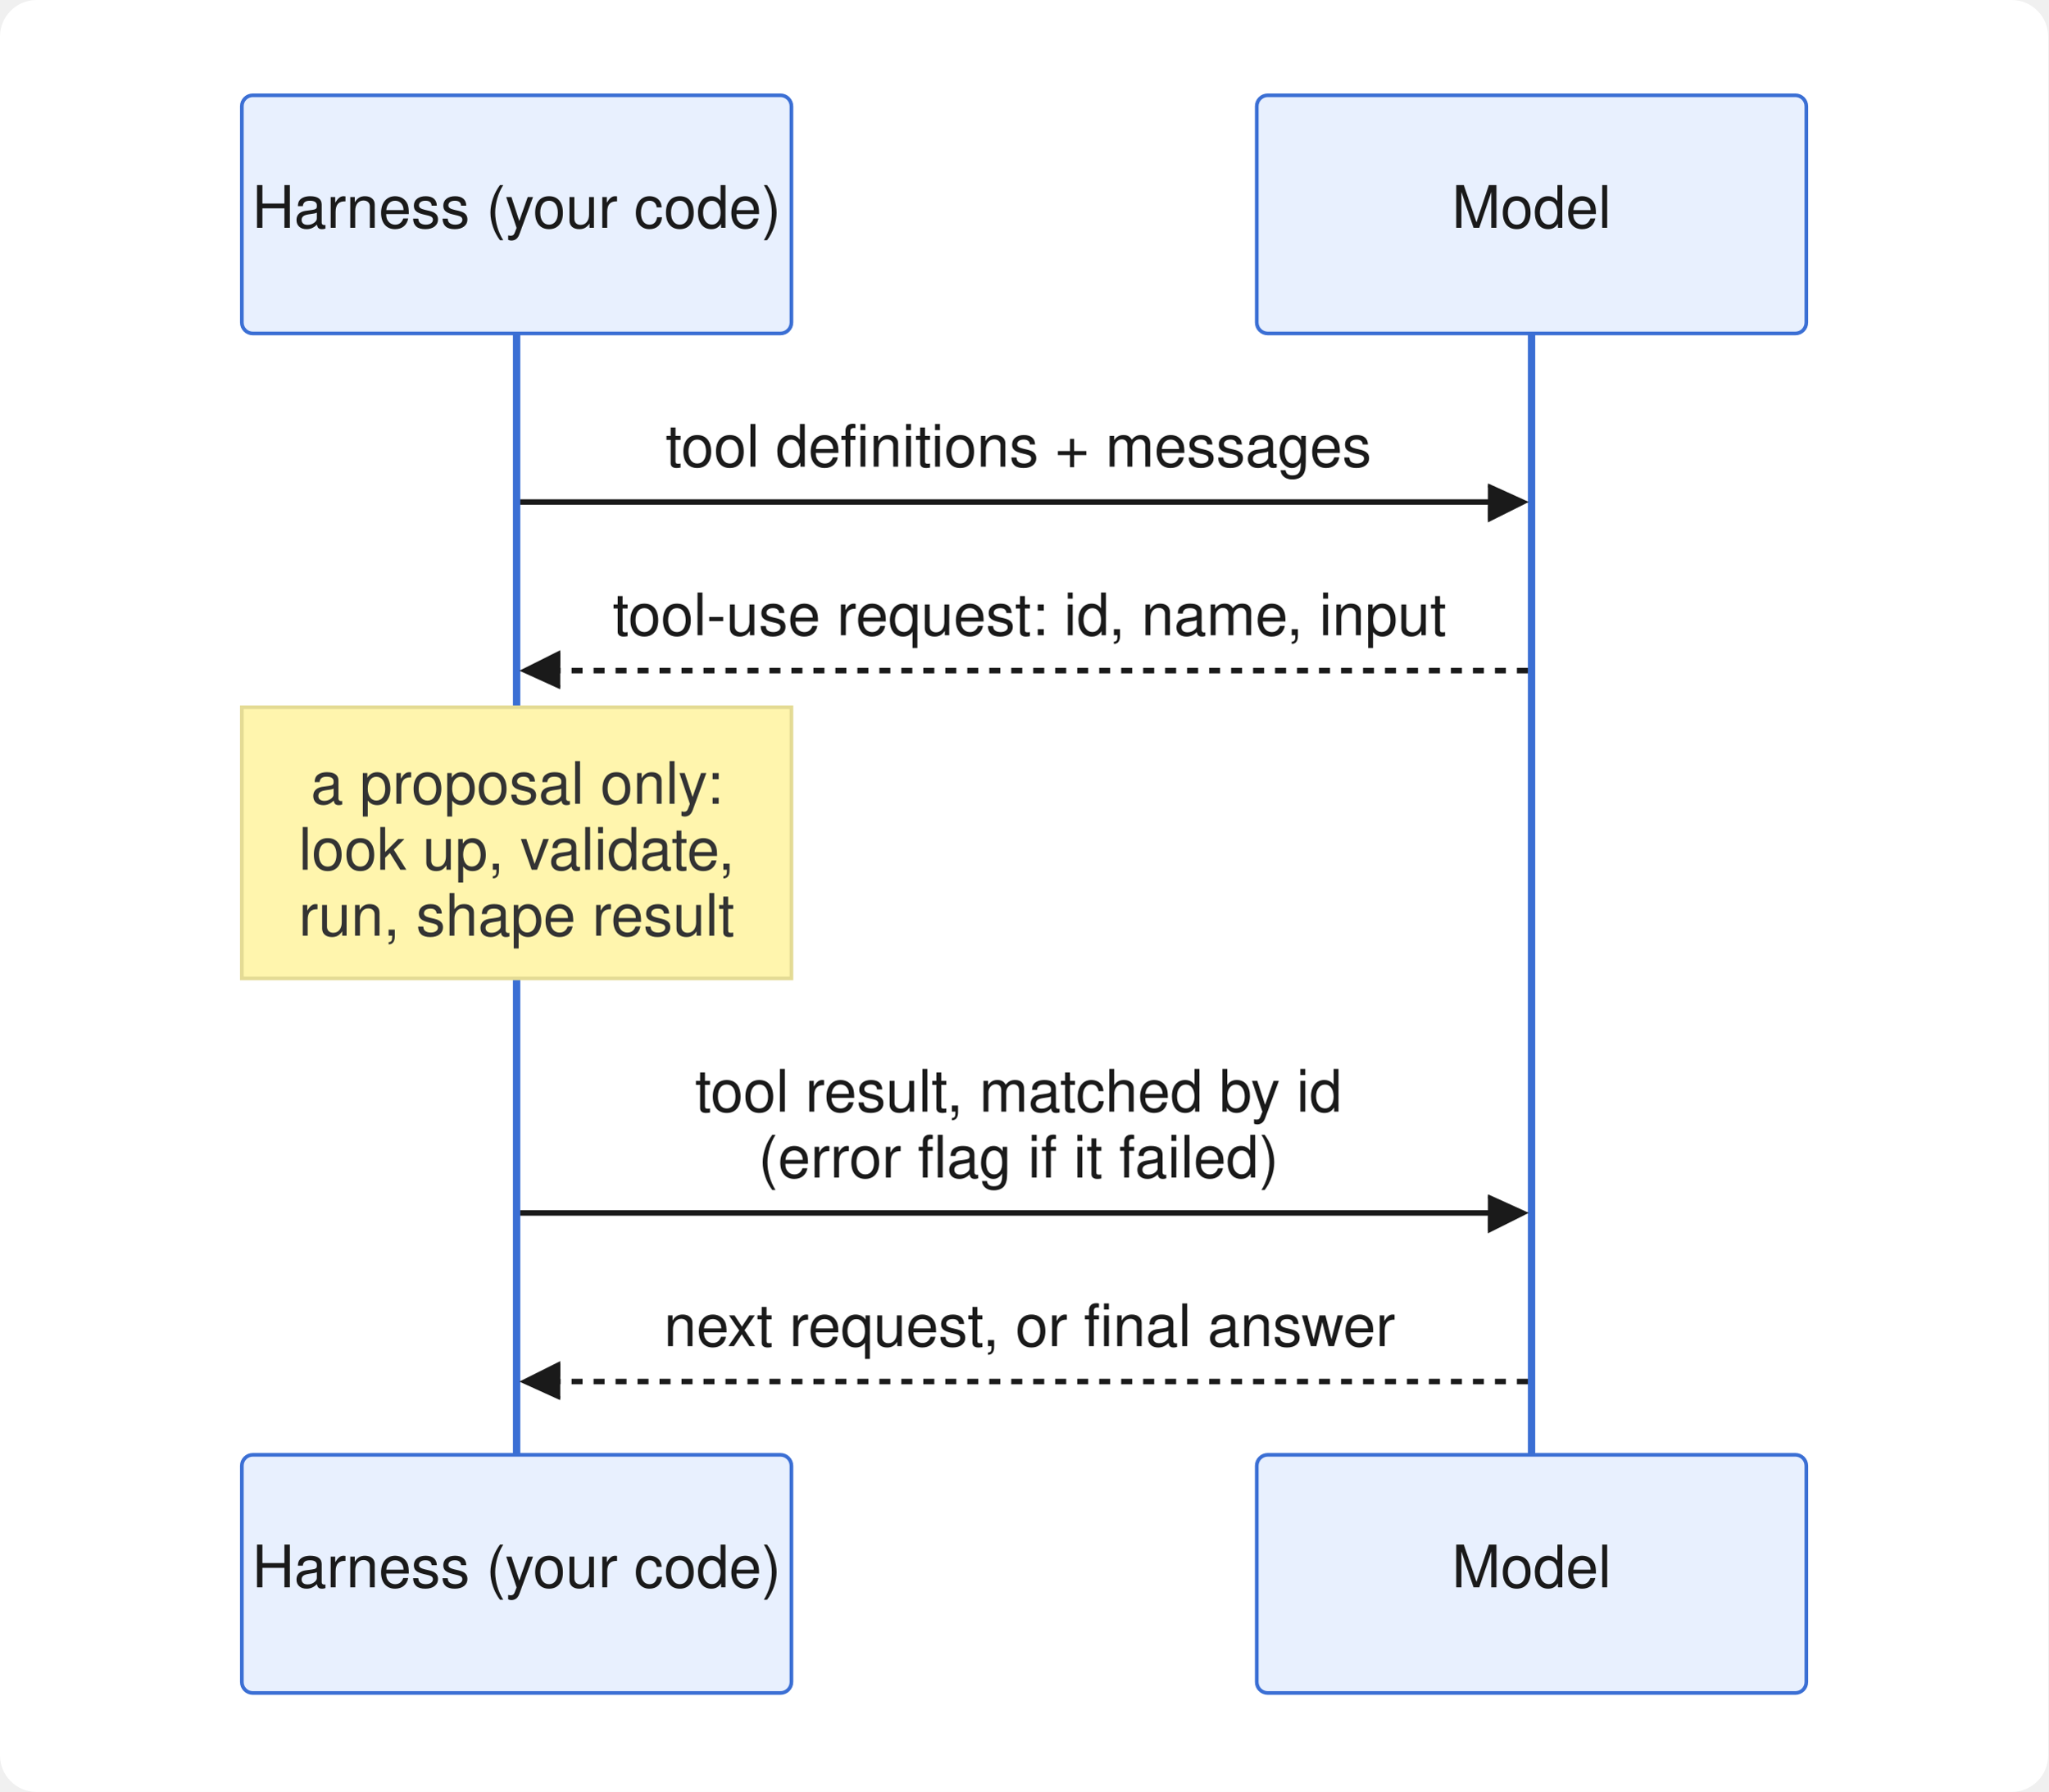
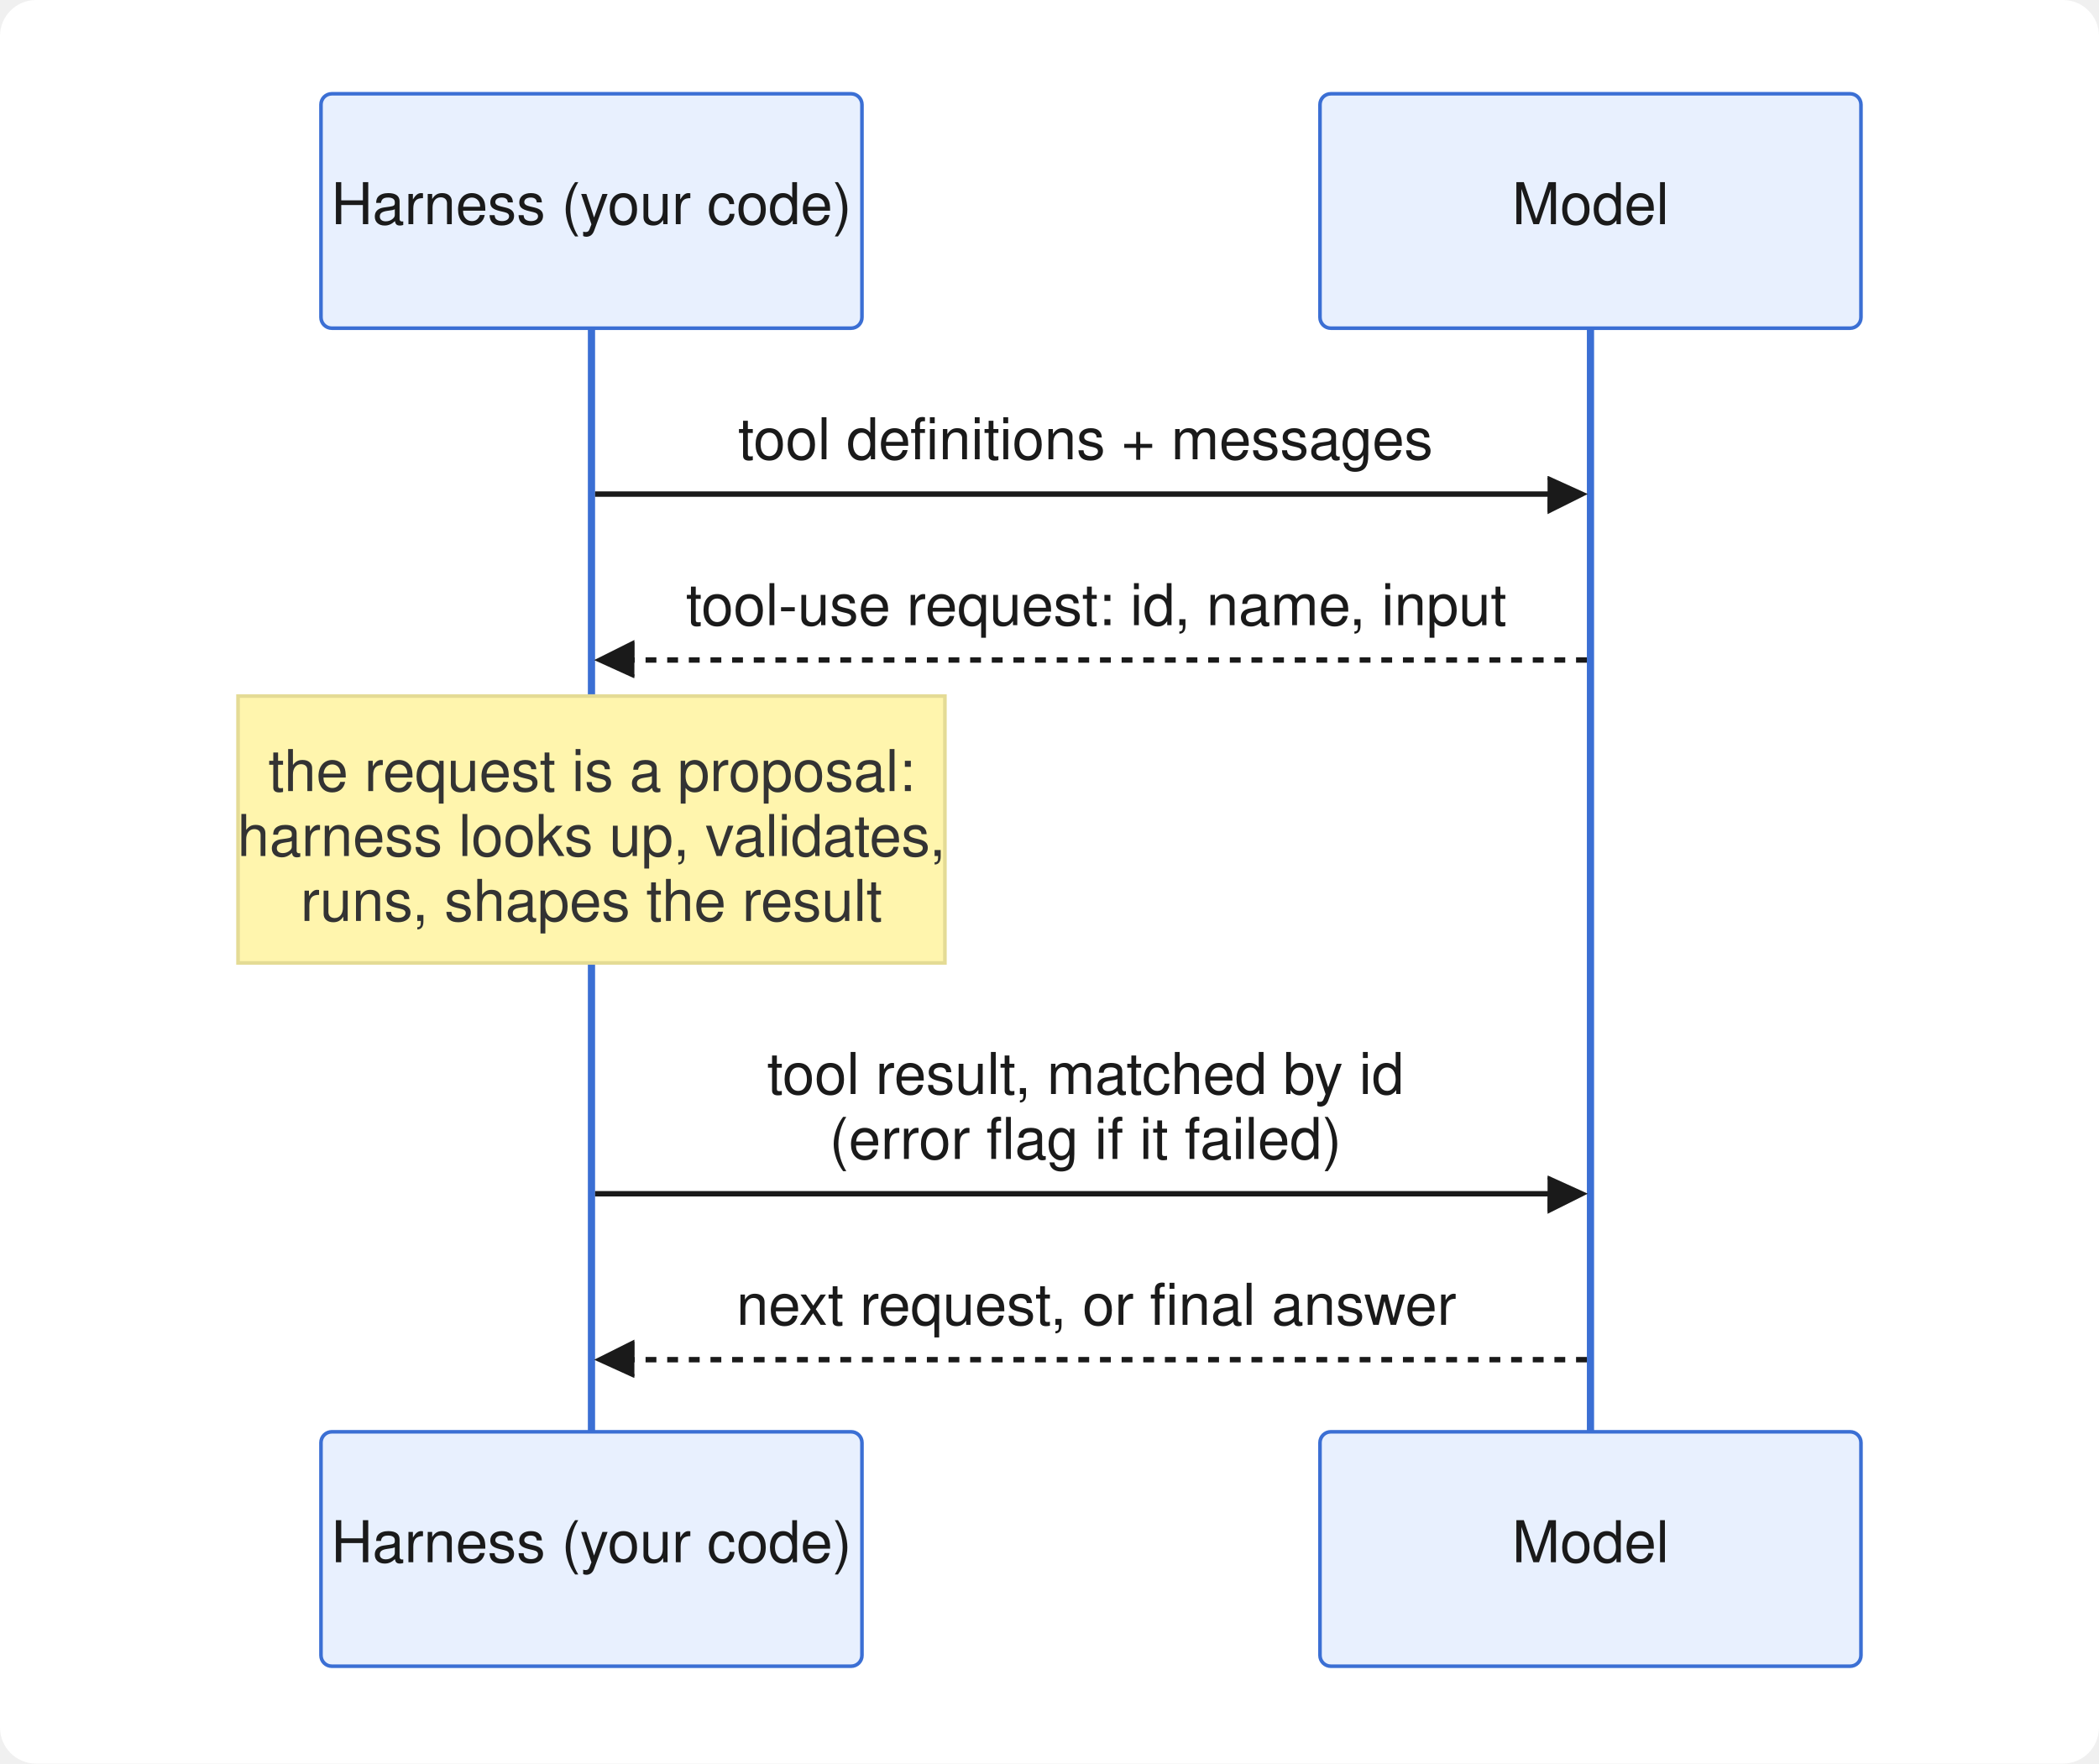
- <svg xmlns="http://www.w3.org/2000/svg" id="my-svg" width="100%" style="max-width: 559px; background-color: white;" viewBox="-66.0 -26.0 559.0 489.0" role="graphics-document document" aria-roledescription="sequence">
-   <rect id="bg-card" x="-66.0" y="-26.0" width="559.0" height="489.0" rx="10" fill="#ffffff" />
+ <svg xmlns="http://www.w3.org/2000/svg" id="my-svg" width="100%" style="max-width: 582px; background-color: white;" viewBox="-89.0 -26.0 582.0 489.0" role="graphics-document document" aria-roledescription="sequence">
+   <rect id="bg-card" x="-89.0" y="-26.0" width="582.0" height="489.0" rx="10" fill="#ffffff" />
  <g>
    <rect x="277" y="371" fill="#eaeaea" stroke="#666" width="150" height="65" name="M" rx="3" ry="3" class="actor actor-bottom" />
    <text x="352" y="403.5" dominant-baseline="central" alignment-baseline="central" class="actor actor-box" style="text-anchor: middle; font-size: 16px; font-weight: 400;">
      <tspan x="352" dy="0">Model</tspan>
    </text>
  </g>
  <g>
    <rect x="0" y="371" fill="#eaeaea" stroke="#666" width="150" height="65" name="H" rx="3" ry="3" class="actor actor-bottom" />
    <text x="75" y="403.5" dominant-baseline="central" alignment-baseline="central" class="actor actor-box" style="text-anchor: middle; font-size: 16px; font-weight: 400;">
      <tspan x="75" dy="0">Harness (your code)</tspan>
    </text>
  </g>
  <g>
    <line id="actor1" x1="352" y1="65" x2="352" y2="371" class="actor-line 200" stroke-width="0.5px" stroke="#999" name="M" data-et="life-line" data-id="M" />
    <g id="root-1" data-et="participant" data-type="participant" data-id="M">
      <rect x="277" y="0" fill="#eaeaea" stroke="#666" width="150" height="65" name="M" rx="3" ry="3" class="actor actor-top" />
      <text x="352" y="32.5" dominant-baseline="central" alignment-baseline="central" class="actor actor-box" style="text-anchor: middle; font-size: 16px; font-weight: 400;">
        <tspan x="352" dy="0">Model</tspan>
      </text>
    </g>
  </g>
  <g>
    <line id="actor0" x1="75" y1="65" x2="75" y2="371" class="actor-line 200" stroke-width="0.5px" stroke="#999" name="H" data-et="life-line" data-id="H" />
    <g id="root-0" data-et="participant" data-type="participant" data-id="H">
      <rect x="0" y="0" fill="#eaeaea" stroke="#666" width="150" height="65" name="H" rx="3" ry="3" class="actor actor-top" />
      <text x="75" y="32.5" dominant-baseline="central" alignment-baseline="central" class="actor actor-box" style="text-anchor: middle; font-size: 16px; font-weight: 400;">
        <tspan x="75" dy="0">Harness (your code)</tspan>
      </text>
    </g>
  </g>
  <style>#my-svg{font-family:Helvetica,Arial,sans-serif;font-size:15px;fill:#1a1a1a;}@keyframes edge-animation-frame{from{stroke-dashoffset:0;}}@keyframes dash{to{stroke-dashoffset:0;}}#my-svg .edge-animation-slow{stroke-dasharray:9,5!important;stroke-dashoffset:900;animation:dash 50s linear infinite;stroke-linecap:round;}#my-svg .edge-animation-fast{stroke-dasharray:9,5!important;stroke-dashoffset:900;animation:dash 20s linear infinite;stroke-linecap:round;}#my-svg .error-icon{fill:#eef7ee;}#my-svg .error-text{fill:#110811;stroke:#110811;}#my-svg .edge-thickness-normal{stroke-width:1px;}#my-svg .edge-thickness-thick{stroke-width:3.5px;}#my-svg .edge-pattern-solid{stroke-dasharray:0;}#my-svg .edge-thickness-invisible{stroke-width:0;fill:none;}#my-svg .edge-pattern-dashed{stroke-dasharray:3;}#my-svg .edge-pattern-dotted{stroke-dasharray:2;}#my-svg .marker{fill:#555555;stroke:#555555;}#my-svg .marker.cross{stroke:#555555;}#my-svg svg{font-family:Helvetica,Arial,sans-serif;font-size:15px;}#my-svg p{margin:0;}#my-svg .actor{stroke:#3b6fd4;fill:#e8f0fe;stroke-width:1;}#my-svg rect.actor.outer-path[data-look="neo"]{filter:drop-shadow( 1px 2px 2px rgba(185,185,185,1));}#my-svg rect.note[data-look="neo"]{stroke:hsl(52.683, 60%, 73.922%);fill:#fff5ad;filter:drop-shadow( 1px 2px 2px rgba(185,185,185,1));}#my-svg text.actor&gt;tspan{fill:#1a1a1a;stroke:none;}#my-svg .actor-line{stroke:#3b6fd4;}#my-svg .innerArc{stroke-width:1.5;stroke-dasharray:none;}#my-svg .messageLine0{stroke-width:1.5;stroke-dasharray:none;stroke:#1a1a1a;}#my-svg .messageLine1{stroke-width:1.5;stroke-dasharray:2,2;stroke:#1a1a1a;}#my-svg [id$="-arrowhead"] path{fill:#1a1a1a;stroke:#1a1a1a;}#my-svg .sequenceNumber{fill:#aaaaaa;}#my-svg [id$="-sequencenumber"]{fill:#1a1a1a;}#my-svg [id$="-crosshead"] path{fill:#1a1a1a;stroke:#1a1a1a;}#my-svg .messageText{fill:#1a1a1a;stroke:none;}#my-svg .labelBox{stroke:#3b6fd4;fill:#e8f0fe;filter:none;}#my-svg .labelText,#my-svg .labelText&gt;tspan{fill:#1a1a1a;stroke:none;}#my-svg .loopText,#my-svg .loopText&gt;tspan{fill:#1a1a1a;stroke:none;}#my-svg .sectionTitle,#my-svg .sectionTitle&gt;tspan{fill:#1a1a1a;stroke:none;}#my-svg .loopLine{stroke-width:2px;stroke-dasharray:2,2;stroke:#3b6fd4;fill:#3b6fd4;}#my-svg .note{stroke:hsl(52.683, 60%, 73.922%);fill:#fff5ad;}#my-svg .noteText,#my-svg .noteText&gt;tspan{fill:#333;stroke:none;font-weight:normal;}#my-svg .activation0{fill:#fdf3e1;stroke:hsl(38.571, 87.5%, 83.725%);}#my-svg .activation1{fill:#fdf3e1;stroke:hsl(38.571, 87.5%, 83.725%);}#my-svg .activation2{fill:#fdf3e1;stroke:hsl(38.571, 87.5%, 83.725%);}#my-svg .actorPopupMenu{position:absolute;}#my-svg .actorPopupMenuPanel{position:absolute;fill:#e8f0fe;box-shadow:0px 8px 16px 0px rgba(0,0,0,0.2);filter:drop-shadow(3px 5px 2px rgb(0 0 0 / 0.4));}#my-svg .actor-man circle,#my-svg line{fill:#e8f0fe;stroke-width:2px;}#my-svg g rect.rect{filter:drop-shadow( 1px 2px 2px rgba(185,185,185,1));stroke:#3b6fd4;}#my-svg .node .neo-node{stroke:#3b6fd4;}#my-svg [data-look="neo"].node rect,#my-svg [data-look="neo"].cluster rect,#my-svg [data-look="neo"].node polygon{stroke:url(#my-svg-gradient);filter:drop-shadow( 1px 2px 2px rgba(185,185,185,1));}#my-svg [data-look="neo"].swimlane.cluster rect{filter:none;}#my-svg [data-look="neo"].node path{stroke:url(#my-svg-gradient);stroke-width:1px;}#my-svg [data-look="neo"].node .outer-path{filter:drop-shadow( 1px 2px 2px rgba(185,185,185,1));}#my-svg [data-look="neo"].node .neo-line path{stroke:#3b6fd4;filter:none;}#my-svg [data-look="neo"].node circle{stroke:url(#my-svg-gradient);filter:drop-shadow( 1px 2px 2px rgba(185,185,185,1));}#my-svg [data-look="neo"].node circle .state-start{fill:#000000;}#my-svg [data-look="neo"].icon-shape .icon{fill:url(#my-svg-gradient);filter:drop-shadow( 1px 2px 2px rgba(185,185,185,1));}#my-svg [data-look="neo"].icon-shape .icon-neo path{stroke:url(#my-svg-gradient);filter:drop-shadow( 1px 2px 2px rgba(185,185,185,1));}#my-svg :root{--mermaid-font-family:"trebuchet ms",verdana,arial,sans-serif;}</style>
  <g />
  <defs>
    <symbol id="my-svg-computer" width="24" height="24">
      <path transform="scale(.5)" d="M2 2v13h20v-13h-20zm18 11h-16v-9h16v9zm-10.228 6l.466-1h3.524l.467 1h-4.457zm14.228 3h-24l2-6h2.104l-1.33 4h18.45l-1.297-4h2.073l2 6zm-5-10h-14v-7h14v7z" />
    </symbol>
  </defs>
  <defs>
    <symbol id="my-svg-database" fill-rule="evenodd" clip-rule="evenodd">
      <path transform="scale(.5)" d="M12.258.001l.256.004.255.005.253.008.251.01.249.012.247.015.246.016.242.019.241.02.239.023.236.024.233.027.231.028.229.031.225.032.223.034.22.036.217.038.214.04.211.041.208.043.205.045.201.046.198.048.194.05.191.051.187.053.183.054.18.056.175.057.172.059.168.06.163.061.16.063.155.064.15.066.074.033.073.033.071.034.07.034.069.035.068.035.067.035.066.035.064.036.064.036.062.036.06.036.06.037.058.037.058.037.055.038.055.038.053.038.052.038.051.039.05.039.048.039.047.039.045.04.044.04.043.04.041.04.04.041.039.041.037.041.036.041.034.041.033.042.032.042.03.042.029.042.027.042.026.043.024.043.023.043.021.043.02.043.018.044.017.043.015.044.013.044.012.044.011.045.009.044.007.045.006.045.004.045.002.045.001.045v17l-.001.045-.002.045-.004.045-.006.045-.007.045-.009.044-.011.045-.012.044-.013.044-.015.044-.017.043-.018.044-.02.043-.021.043-.023.043-.024.043-.026.043-.027.042-.029.042-.03.042-.032.042-.033.042-.034.041-.036.041-.037.041-.039.041-.04.041-.041.04-.043.04-.044.04-.045.04-.047.039-.048.039-.05.039-.051.039-.052.038-.053.038-.055.038-.055.038-.058.037-.058.037-.06.037-.06.036-.062.036-.064.036-.064.036-.066.035-.067.035-.068.035-.069.035-.07.034-.071.034-.073.033-.074.033-.15.066-.155.064-.16.063-.163.061-.168.06-.172.059-.175.057-.18.056-.183.054-.187.053-.191.051-.194.05-.198.048-.201.046-.205.045-.208.043-.211.041-.214.04-.217.038-.22.036-.223.034-.225.032-.229.031-.231.028-.233.027-.236.024-.239.023-.241.02-.242.019-.246.016-.247.015-.249.012-.251.01-.253.008-.255.005-.256.004-.258.001-.258-.001-.256-.004-.255-.005-.253-.008-.251-.01-.249-.012-.247-.015-.245-.016-.243-.019-.241-.02-.238-.023-.236-.024-.234-.027-.231-.028-.228-.031-.226-.032-.223-.034-.22-.036-.217-.038-.214-.04-.211-.041-.208-.043-.204-.045-.201-.046-.198-.048-.195-.05-.19-.051-.187-.053-.184-.054-.179-.056-.176-.057-.172-.059-.167-.06-.164-.061-.159-.063-.155-.064-.151-.066-.074-.033-.072-.033-.072-.034-.07-.034-.069-.035-.068-.035-.067-.035-.066-.035-.064-.036-.063-.036-.062-.036-.061-.036-.06-.037-.058-.037-.057-.037-.056-.038-.055-.038-.053-.038-.052-.038-.051-.039-.049-.039-.049-.039-.046-.039-.046-.04-.044-.04-.043-.04-.041-.04-.04-.041-.039-.041-.037-.041-.036-.041-.034-.041-.033-.042-.032-.042-.03-.042-.029-.042-.027-.042-.026-.043-.024-.043-.023-.043-.021-.043-.02-.043-.018-.044-.017-.043-.015-.044-.013-.044-.012-.044-.011-.045-.009-.044-.007-.045-.006-.045-.004-.045-.002-.045-.001-.045v-17l.001-.045.002-.045.004-.045.006-.045.007-.045.009-.044.011-.045.012-.044.013-.044.015-.044.017-.043.018-.044.02-.043.021-.043.023-.043.024-.043.026-.043.027-.042.029-.042.03-.042.032-.042.033-.042.034-.041.036-.041.037-.041.039-.041.04-.041.041-.04.043-.04.044-.04.046-.04.046-.039.049-.039.049-.039.051-.039.052-.038.053-.038.055-.038.056-.038.057-.037.058-.037.06-.037.061-.036.062-.036.063-.036.064-.036.066-.035.067-.035.068-.035.069-.035.07-.034.072-.034.072-.033.074-.033.151-.066.155-.064.159-.063.164-.061.167-.06.172-.059.176-.057.179-.056.184-.054.187-.053.19-.051.195-.05.198-.048.201-.046.204-.045.208-.043.211-.041.214-.04.217-.038.22-.036.223-.034.226-.032.228-.031.231-.028.234-.027.236-.024.238-.023.241-.02.243-.019.245-.016.247-.015.249-.012.251-.01.253-.008.255-.005.256-.004.258-.001.258.001zm-9.258 20.499v.01l.001.021.003.021.004.022.005.021.006.022.007.022.009.023.01.022.011.023.012.023.013.023.015.023.016.024.017.023.018.024.019.024.021.024.022.025.023.024.024.025.052.049.056.05.061.051.066.051.07.051.075.051.079.052.084.052.088.052.092.052.097.052.102.051.105.052.11.052.114.051.119.051.123.051.127.05.131.05.135.05.139.048.144.049.147.047.152.047.155.047.16.045.163.045.167.043.171.043.176.041.178.041.183.039.187.039.19.037.194.035.197.035.202.033.204.031.209.03.212.029.216.027.219.025.222.024.226.021.23.02.233.018.236.016.24.015.243.012.246.01.249.008.253.005.256.004.259.001.26-.001.257-.004.254-.005.25-.008.247-.011.244-.012.241-.014.237-.016.233-.018.231-.021.226-.021.224-.024.22-.026.216-.027.212-.028.21-.031.205-.031.202-.034.198-.034.194-.036.191-.037.187-.039.183-.04.179-.04.175-.042.172-.043.168-.044.163-.045.16-.046.155-.046.152-.047.148-.048.143-.049.139-.049.136-.05.131-.05.126-.05.123-.051.118-.052.114-.051.11-.052.106-.052.101-.052.096-.052.092-.052.088-.053.083-.051.079-.052.074-.052.07-.051.065-.051.06-.051.056-.05.051-.05.023-.024.023-.025.021-.024.02-.024.019-.024.018-.024.017-.024.015-.023.014-.024.013-.023.012-.023.01-.023.01-.022.008-.022.006-.022.006-.022.004-.022.004-.021.001-.021.001-.021v-4.127l-.077.055-.08.053-.083.054-.085.053-.087.052-.09.052-.093.051-.095.05-.097.05-.1.049-.102.049-.105.048-.106.047-.109.047-.111.046-.114.045-.115.045-.118.044-.12.043-.122.042-.124.042-.126.041-.128.04-.13.04-.132.038-.134.038-.135.037-.138.037-.139.035-.142.035-.143.034-.144.033-.147.032-.148.031-.15.03-.151.03-.153.029-.154.027-.156.027-.158.026-.159.025-.161.024-.162.023-.163.022-.165.021-.166.02-.167.019-.169.018-.169.017-.171.016-.173.015-.173.014-.175.013-.175.012-.177.011-.178.01-.179.008-.179.008-.181.006-.182.005-.182.004-.184.003-.184.002h-.37l-.184-.002-.184-.003-.182-.004-.182-.005-.181-.006-.179-.008-.179-.008-.178-.01-.176-.011-.176-.012-.175-.013-.173-.014-.172-.015-.171-.016-.17-.017-.169-.018-.167-.019-.166-.02-.165-.021-.163-.022-.162-.023-.161-.024-.159-.025-.157-.026-.156-.027-.155-.027-.153-.029-.151-.03-.15-.03-.148-.031-.146-.032-.145-.033-.143-.034-.141-.035-.14-.035-.137-.037-.136-.037-.134-.038-.132-.038-.13-.04-.128-.04-.126-.041-.124-.042-.122-.042-.12-.044-.117-.043-.116-.045-.113-.045-.112-.046-.109-.047-.106-.047-.105-.048-.102-.049-.1-.049-.097-.05-.095-.05-.093-.052-.09-.051-.087-.052-.085-.053-.083-.054-.08-.054-.077-.054v4.127zm0-5.654v.011l.001.021.003.021.004.021.005.022.006.022.007.022.009.022.01.022.011.023.012.023.013.023.015.024.016.023.017.024.018.024.019.024.021.024.022.024.023.025.024.024.052.05.056.05.061.05.066.051.07.051.075.052.079.051.084.052.088.052.092.052.097.052.102.052.105.052.11.051.114.051.119.052.123.05.127.051.131.05.135.049.139.049.144.048.147.048.152.047.155.046.16.045.163.045.167.044.171.042.176.042.178.04.183.04.187.038.19.037.194.036.197.034.202.033.204.032.209.03.212.028.216.027.219.025.222.024.226.022.23.02.233.018.236.016.24.014.243.012.246.01.249.008.253.006.256.003.259.001.26-.001.257-.003.254-.006.25-.008.247-.01.244-.012.241-.015.237-.016.233-.018.231-.02.226-.022.224-.024.22-.025.216-.027.212-.029.21-.03.205-.032.202-.033.198-.035.194-.036.191-.037.187-.039.183-.039.179-.041.175-.042.172-.043.168-.044.163-.045.16-.045.155-.047.152-.047.148-.048.143-.048.139-.05.136-.049.131-.05.126-.051.123-.051.118-.051.114-.052.11-.052.106-.052.101-.052.096-.052.092-.052.088-.052.083-.052.079-.052.074-.051.07-.052.065-.051.06-.05.056-.051.051-.049.023-.025.023-.024.021-.025.02-.024.019-.024.018-.024.017-.024.015-.023.014-.023.013-.024.012-.022.01-.023.01-.023.008-.022.006-.022.006-.022.004-.021.004-.022.001-.021.001-.021v-4.139l-.077.054-.08.054-.083.054-.085.052-.087.053-.09.051-.093.051-.095.051-.097.05-.1.049-.102.049-.105.048-.106.047-.109.047-.111.046-.114.045-.115.044-.118.044-.12.044-.122.042-.124.042-.126.041-.128.04-.13.039-.132.039-.134.038-.135.037-.138.036-.139.036-.142.035-.143.033-.144.033-.147.033-.148.031-.15.03-.151.03-.153.028-.154.028-.156.027-.158.026-.159.025-.161.024-.162.023-.163.022-.165.021-.166.02-.167.019-.169.018-.169.017-.171.016-.173.015-.173.014-.175.013-.175.012-.177.011-.178.009-.179.009-.179.007-.181.007-.182.005-.182.004-.184.003-.184.002h-.37l-.184-.002-.184-.003-.182-.004-.182-.005-.181-.007-.179-.007-.179-.009-.178-.009-.176-.011-.176-.012-.175-.013-.173-.014-.172-.015-.171-.016-.17-.017-.169-.018-.167-.019-.166-.02-.165-.021-.163-.022-.162-.023-.161-.024-.159-.025-.157-.026-.156-.027-.155-.028-.153-.028-.151-.03-.15-.03-.148-.031-.146-.033-.145-.033-.143-.033-.141-.035-.14-.036-.137-.036-.136-.037-.134-.038-.132-.039-.13-.039-.128-.04-.126-.041-.124-.042-.122-.043-.12-.043-.117-.044-.116-.044-.113-.046-.112-.046-.109-.046-.106-.047-.105-.048-.102-.049-.1-.049-.097-.05-.095-.051-.093-.051-.09-.051-.087-.053-.085-.052-.083-.054-.08-.054-.077-.054v4.139zm0-5.666v.011l.001.02.003.022.004.021.005.022.006.021.007.022.009.023.01.022.011.023.012.023.013.023.015.023.016.024.017.024.018.023.019.024.021.025.022.024.023.024.024.025.052.05.056.05.061.05.066.051.07.051.075.052.079.051.084.052.088.052.092.052.097.052.102.052.105.051.11.052.114.051.119.051.123.051.127.05.131.05.135.05.139.049.144.048.147.048.152.047.155.046.16.045.163.045.167.043.171.043.176.042.178.04.183.04.187.038.19.037.194.036.197.034.202.033.204.032.209.03.212.028.216.027.219.025.222.024.226.021.23.02.233.018.236.017.24.014.243.012.246.01.249.008.253.006.256.003.259.001.26-.001.257-.003.254-.006.25-.008.247-.01.244-.013.241-.014.237-.016.233-.018.231-.02.226-.022.224-.024.22-.025.216-.027.212-.029.21-.03.205-.032.202-.033.198-.035.194-.036.191-.037.187-.039.183-.039.179-.041.175-.042.172-.043.168-.044.163-.045.16-.045.155-.047.152-.047.148-.048.143-.049.139-.049.136-.049.131-.051.126-.05.123-.051.118-.052.114-.051.11-.052.106-.052.101-.052.096-.052.092-.052.088-.052.083-.052.079-.052.074-.052.07-.051.065-.051.06-.051.056-.05.051-.049.023-.025.023-.025.021-.024.02-.024.019-.024.018-.024.017-.024.015-.023.014-.024.013-.023.012-.023.01-.022.01-.023.008-.022.006-.022.006-.022.004-.022.004-.021.001-.021.001-.021v-4.153l-.077.054-.08.054-.083.053-.085.053-.087.053-.09.051-.093.051-.095.051-.097.05-.1.049-.102.048-.105.048-.106.048-.109.046-.111.046-.114.046-.115.044-.118.044-.12.043-.122.043-.124.042-.126.041-.128.04-.13.039-.132.039-.134.038-.135.037-.138.036-.139.036-.142.034-.143.034-.144.033-.147.032-.148.032-.15.03-.151.03-.153.028-.154.028-.156.027-.158.026-.159.024-.161.024-.162.023-.163.023-.165.021-.166.02-.167.019-.169.018-.169.017-.171.016-.173.015-.173.014-.175.013-.175.012-.177.01-.178.01-.179.009-.179.007-.181.006-.182.006-.182.004-.184.003-.184.001-.185.001-.185-.001-.184-.001-.184-.003-.182-.004-.182-.006-.181-.006-.179-.007-.179-.009-.178-.01-.176-.01-.176-.012-.175-.013-.173-.014-.172-.015-.171-.016-.17-.017-.169-.018-.167-.019-.166-.02-.165-.021-.163-.023-.162-.023-.161-.024-.159-.024-.157-.026-.156-.027-.155-.028-.153-.028-.151-.03-.15-.03-.148-.032-.146-.032-.145-.033-.143-.034-.141-.034-.14-.036-.137-.036-.136-.037-.134-.038-.132-.039-.13-.039-.128-.041-.126-.041-.124-.041-.122-.043-.12-.043-.117-.044-.116-.044-.113-.046-.112-.046-.109-.046-.106-.048-.105-.048-.102-.048-.1-.05-.097-.049-.095-.051-.093-.051-.09-.052-.087-.052-.085-.053-.083-.053-.08-.054-.077-.054v4.153zm8.74-8.179l-.257.004-.254.005-.25.008-.247.011-.244.012-.241.014-.237.016-.233.018-.231.021-.226.022-.224.023-.22.026-.216.027-.212.028-.21.031-.205.032-.202.033-.198.034-.194.036-.191.038-.187.038-.183.04-.179.041-.175.042-.172.043-.168.043-.163.045-.16.046-.155.046-.152.048-.148.048-.143.048-.139.049-.136.05-.131.05-.126.051-.123.051-.118.051-.114.052-.11.052-.106.052-.101.052-.096.052-.092.052-.088.052-.083.052-.079.052-.074.051-.07.052-.065.051-.06.05-.056.05-.051.05-.023.025-.023.024-.021.024-.02.025-.019.024-.018.024-.017.023-.015.024-.014.023-.013.023-.012.023-.01.023-.01.022-.008.022-.006.023-.006.021-.004.022-.004.021-.001.021-.001.021.001.021.001.021.004.021.004.022.006.021.006.023.008.022.01.022.01.023.012.023.013.023.014.023.015.024.017.023.018.024.019.024.02.025.021.024.023.024.023.025.051.05.056.05.06.05.065.051.07.052.074.051.079.052.083.052.088.052.092.052.096.052.101.052.106.052.11.052.114.052.118.051.123.051.126.051.131.05.136.05.139.049.143.048.148.048.152.048.155.046.16.046.163.045.168.043.172.043.175.042.179.041.183.04.187.038.191.038.194.036.198.034.202.033.205.032.21.031.212.028.216.027.22.026.224.023.226.022.231.021.233.018.237.016.241.014.244.012.247.011.25.008.254.005.257.004.26.001.26-.001.257-.004.254-.005.25-.008.247-.011.244-.012.241-.014.237-.016.233-.018.231-.021.226-.022.224-.023.22-.026.216-.027.212-.028.21-.031.205-.032.202-.033.198-.034.194-.036.191-.038.187-.038.183-.04.179-.041.175-.042.172-.043.168-.043.163-.045.16-.046.155-.046.152-.048.148-.048.143-.048.139-.049.136-.05.131-.05.126-.051.123-.051.118-.051.114-.052.11-.052.106-.052.101-.052.096-.052.092-.052.088-.052.083-.052.079-.052.074-.051.07-.052.065-.051.06-.05.056-.05.051-.05.023-.025.023-.024.021-.024.02-.025.019-.024.018-.024.017-.023.015-.024.014-.023.013-.023.012-.023.01-.023.01-.022.008-.022.006-.023.006-.021.004-.022.004-.021.001-.021.001-.021-.001-.021-.001-.021-.004-.021-.004-.022-.006-.021-.006-.023-.008-.022-.01-.022-.01-.023-.012-.023-.013-.023-.014-.023-.015-.024-.017-.023-.018-.024-.019-.024-.02-.025-.021-.024-.023-.024-.023-.025-.051-.05-.056-.05-.06-.05-.065-.051-.07-.052-.074-.051-.079-.052-.083-.052-.088-.052-.092-.052-.096-.052-.101-.052-.106-.052-.11-.052-.114-.052-.118-.051-.123-.051-.126-.051-.131-.05-.136-.05-.139-.049-.143-.048-.148-.048-.152-.048-.155-.046-.16-.046-.163-.045-.168-.043-.172-.043-.175-.042-.179-.041-.183-.04-.187-.038-.191-.038-.194-.036-.198-.034-.202-.033-.205-.032-.21-.031-.212-.028-.216-.027-.22-.026-.224-.023-.226-.022-.231-.021-.233-.018-.237-.016-.241-.014-.244-.012-.247-.011-.25-.008-.254-.005-.257-.004-.26-.001-.26.001z" />
    </symbol>
  </defs>
  <defs>
    <symbol id="my-svg-clock" width="24" height="24">
      <path transform="scale(.5)" d="M12 2c5.514 0 10 4.486 10 10s-4.486 10-10 10-10-4.486-10-10 4.486-10 10-10zm0-2c-6.627 0-12 5.373-12 12s5.373 12 12 12 12-5.373 12-12-5.373-12-12-12zm5.848 12.459c.202.038.202.333.001.372-1.907.361-6.045 1.111-6.547 1.111-.719 0-1.301-.582-1.301-1.301 0-.512.77-5.447 1.125-7.445.034-.192.312-.181.343.014l.985 6.238 5.394 1.011z" />
    </symbol>
  </defs>
  <defs>
    <marker id="my-svg-arrowhead" refX="7.9" refY="5" markerUnits="userSpaceOnUse" markerWidth="12" markerHeight="12" orient="auto-start-reverse">
      <path d="M -1 0 L 10 5 L 0 10 z" />
    </marker>
  </defs>
  <defs>
    <marker id="my-svg-crosshead" markerWidth="15" markerHeight="8" orient="auto" refX="4" refY="4.5">
      <path fill="none" stroke="#000000" stroke-width="1pt" d="M 1,2 L 6,7 M 6,2 L 1,7" style="stroke-dasharray: 0, 0;" />
    </marker>
  </defs>
  <defs>
    <marker id="my-svg-filled-head" refX="15.5" refY="7" markerWidth="20" markerHeight="28" orient="auto">
      <path d="M 18,7 L9,13 L14,7 L9,1 Z" />
    </marker>
  </defs>
  <defs>
    <marker id="my-svg-sequencenumber" refX="15" refY="15" markerWidth="60" markerHeight="40" orient="auto">
      <circle cx="15" cy="15" r="6" />
    </marker>
  </defs>
  <defs>
    <marker id="my-svg-solidTopArrowHead" refX="7.9" refY="7.25" markerUnits="userSpaceOnUse" markerWidth="12" markerHeight="12" orient="auto-start-reverse">
      <path d="M 0 0 L 10 8 L 0 8 z" />
    </marker>
  </defs>
  <defs>
    <marker id="my-svg-solidBottomArrowHead" refX="7.9" refY="0.75" markerUnits="userSpaceOnUse" markerWidth="12" markerHeight="12" orient="auto-start-reverse">
      <path d="M 0 0 L 10 0 L 0 8 z" />
    </marker>
  </defs>
  <defs>
    <marker id="my-svg-stickTopArrowHead" refX="7.5" refY="7" markerUnits="userSpaceOnUse" markerWidth="12" markerHeight="12" orient="auto-start-reverse">
      <path d="M 0 0 L 7 7" stroke="black" stroke-width="1.5" fill="none" />
    </marker>
  </defs>
  <defs>
    <marker id="my-svg-stickBottomArrowHead" refX="7.5" refY="0" markerUnits="userSpaceOnUse" markerWidth="12" markerHeight="12" orient="auto-start-reverse">
      <path d="M 0 7 L 7 0" stroke="black" stroke-width="1.5" fill="none" />
    </marker>
  </defs>
  <g data-et="note" data-id="i2">
-     <rect x="0" y="167" fill="#EDF2AE" stroke="#666" width="150" height="74" class="note" />
+     <rect x="-23" y="167" fill="#EDF2AE" stroke="#666" width="196" height="74" class="note" />
    <text x="75" y="172" text-anchor="middle" dominant-baseline="middle" alignment-baseline="middle" class="noteText" dy="1em" style="font-size: 16px; font-weight: 400;">
-       <tspan x="75">a proposal only:</tspan>
+       <tspan x="75">the request is a proposal:</tspan>
    </text>
    <text x="75" y="190" text-anchor="middle" dominant-baseline="middle" alignment-baseline="middle" class="noteText" dy="1em" style="font-size: 16px; font-weight: 400;">
-       <tspan x="75">look up, validate,</tspan>
+       <tspan x="75">harness looks up, validates,</tspan>
    </text>
    <text x="75" y="208" text-anchor="middle" dominant-baseline="middle" alignment-baseline="middle" class="noteText" dy="1em" style="font-size: 16px; font-weight: 400;">
-       <tspan x="75">run, shape result</tspan>
+       <tspan x="75">runs, shapes the result</tspan>
    </text>
  </g>
  <text x="212" y="80" text-anchor="middle" dominant-baseline="middle" alignment-baseline="middle" class="messageText" dy="1em" style="font-size: 16px; font-weight: 400;">tool definitions + messages</text>
  <line x1="76" y1="111" x2="348" y2="111" class="messageLine0" data-et="message" data-id="i0" data-from="H" data-to="M" stroke-width="2" stroke="none" marker-end="url(#my-svg-arrowhead)" style="fill: none;" />
  <text x="215" y="126" text-anchor="middle" dominant-baseline="middle" alignment-baseline="middle" class="messageText" dy="1em" style="font-size: 16px; font-weight: 400;">tool-use request: id, name, input</text>
  <line x1="351" y1="157" x2="79" y2="157" class="messageLine1" data-et="message" data-id="i1" data-from="M" data-to="H" stroke-width="2" stroke="none" marker-end="url(#my-svg-arrowhead)" style="stroke-dasharray: 3, 3; fill: none;" />
  <text x="212" y="256" text-anchor="middle" dominant-baseline="middle" alignment-baseline="middle" class="messageText" dy="1em" style="font-size: 16px; font-weight: 400;">tool result, matched by id</text>
  <text x="212" y="274" text-anchor="middle" dominant-baseline="middle" alignment-baseline="middle" class="messageText" dy="1em" style="font-size: 16px; font-weight: 400;">(error flag if it failed)</text>
  <line x1="76" y1="305" x2="348" y2="305" class="messageLine0" data-et="message" data-id="i3" data-from="H" data-to="M" stroke-width="2" stroke="none" marker-end="url(#my-svg-arrowhead)" style="fill: none;" />
  <text x="215" y="320" text-anchor="middle" dominant-baseline="middle" alignment-baseline="middle" class="messageText" dy="1em" style="font-size: 16px; font-weight: 400;">next request, or final answer</text>
  <line x1="351" y1="351" x2="79" y2="351" class="messageLine1" data-et="message" data-id="i4" data-from="M" data-to="H" stroke-width="2" stroke="none" marker-end="url(#my-svg-arrowhead)" style="stroke-dasharray: 3, 3; fill: none;" />
</svg>
